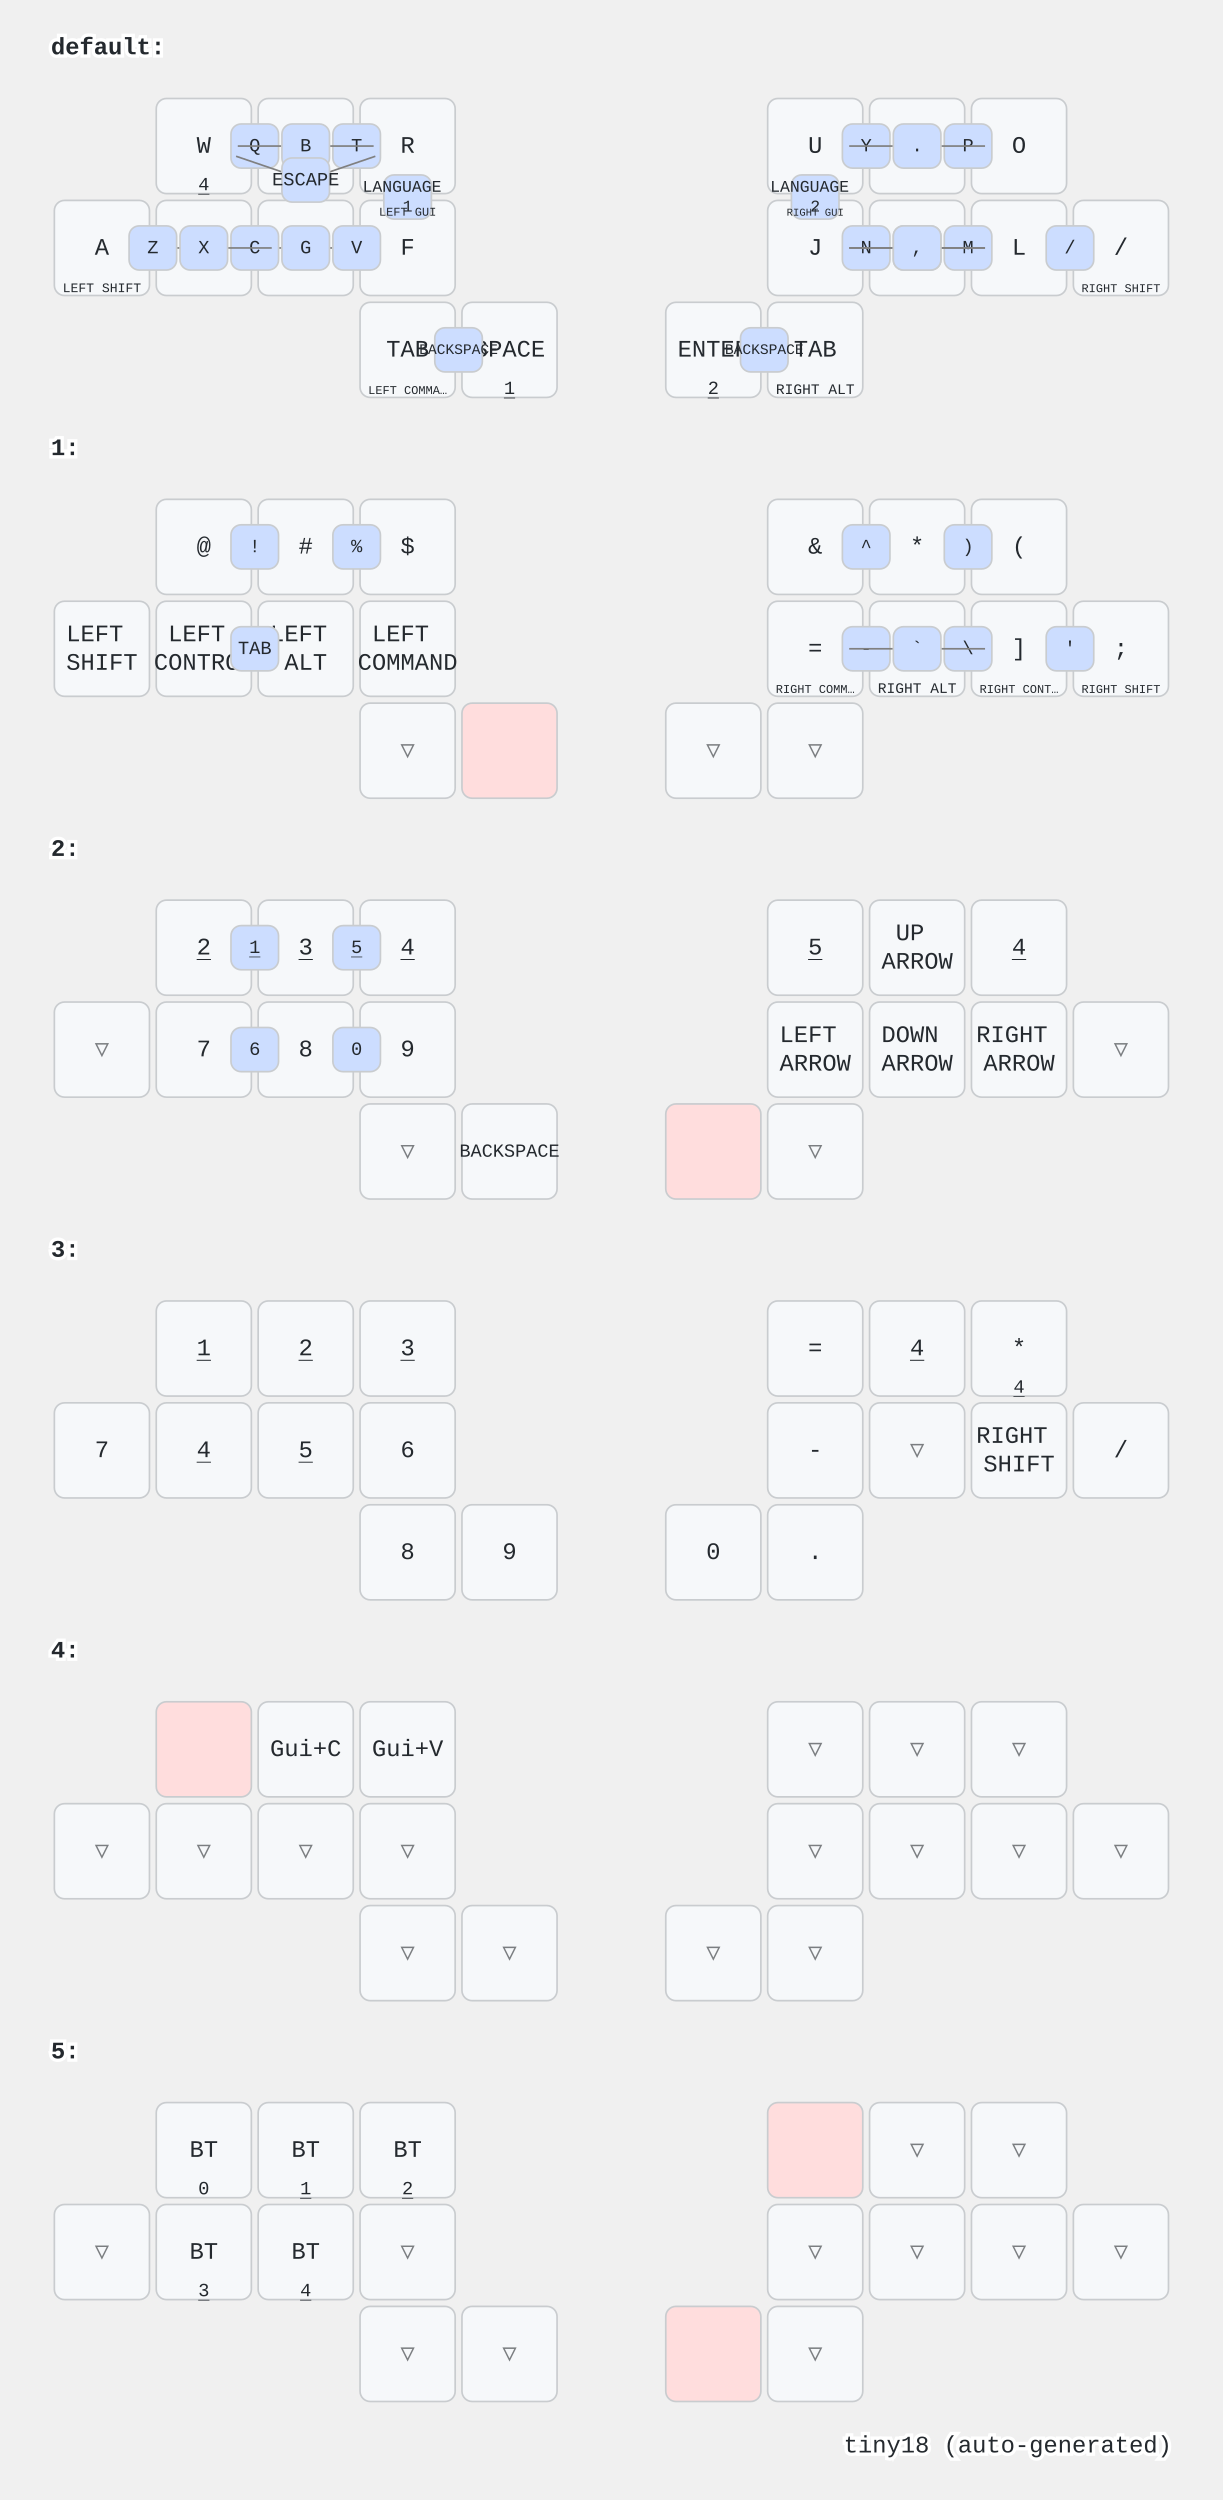
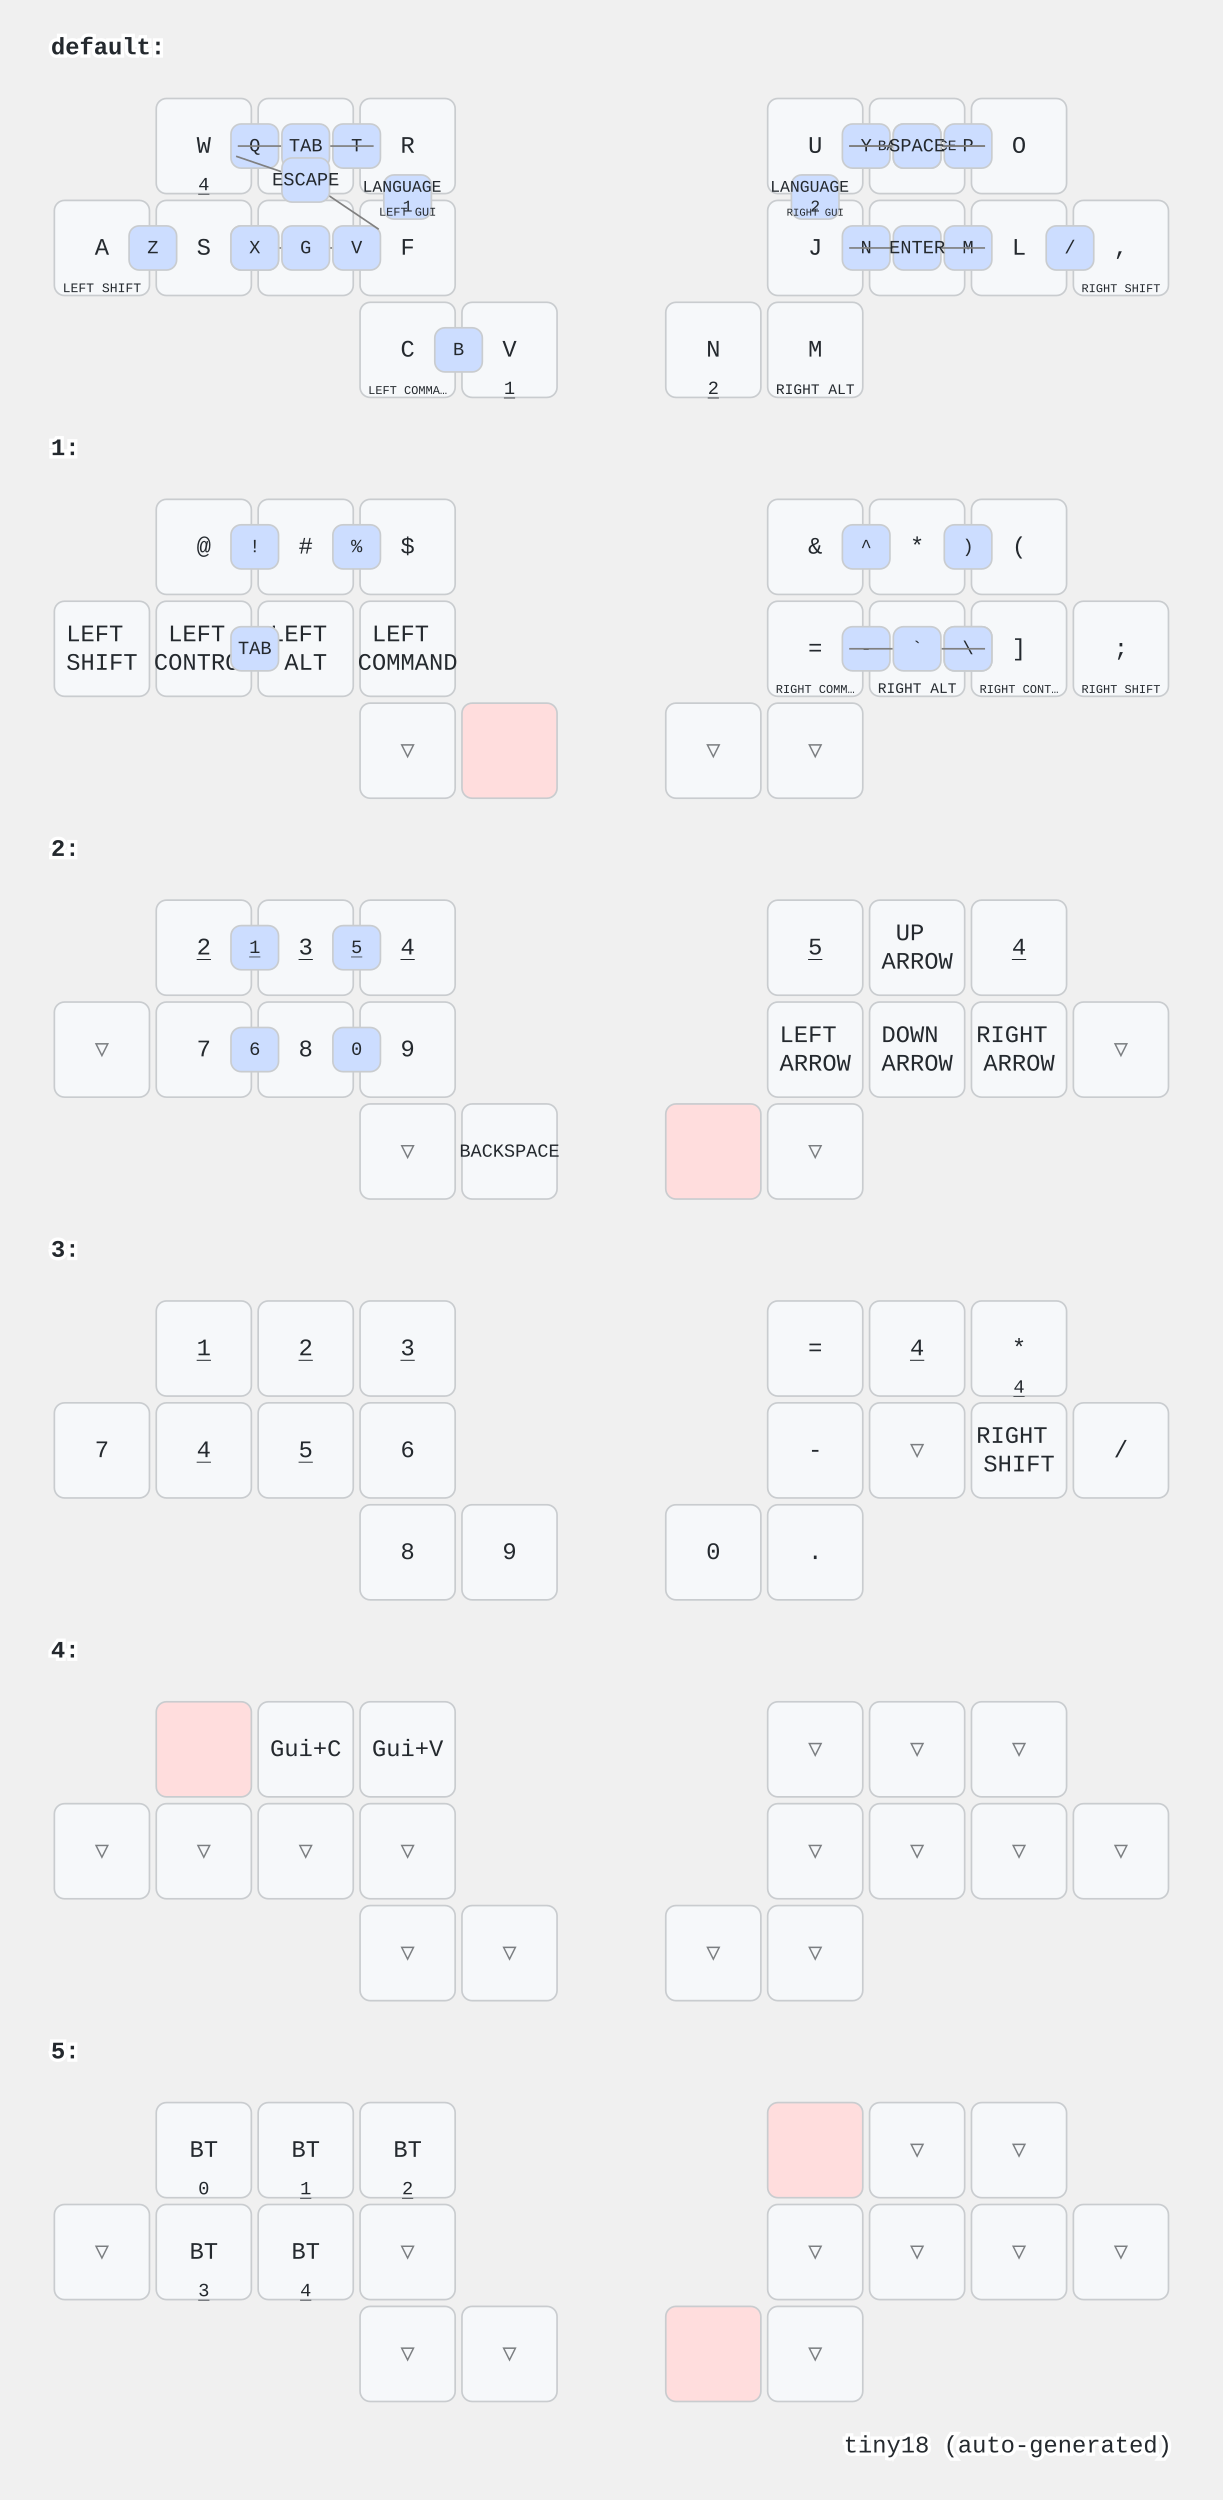
<svg xmlns="http://www.w3.org/2000/svg" width="720" height="1472" viewBox="0 0 720 1472" class="keymap">
  <style>/* inherit to force styles through use tags */
svg path {
    fill: inherit;
}

/* font and background color specifications */
svg.keymap {
    font-family: SFMono-Regular,Consolas,Liberation Mono,Menlo,monospace;
    font-size: 14px;
    font-kerning: normal;
    text-rendering: optimizeLegibility;
    fill: #24292e;
}

/* default key styling */
rect.key {
    fill: #f6f8fa;
}

rect.key, rect.combo {
    stroke: #c9cccf;
    stroke-width: 1;
}

/* default key side styling, only used is draw_key_sides is set */
rect.side {
    filter: brightness(90%);
}

/* color accent for combo boxes */
rect.combo, rect.combo-separate {
    fill: #cdf;
}

/* color accent for held keys */
rect.held, rect.combo.held {
    fill: #fdd;
}

/* color accent for ghost (optional) keys */
rect.ghost, rect.combo.ghost {
    stroke-dasharray: 4, 4;
    stroke-width: 2;
}

text {
    text-anchor: middle;
    dominant-baseline: middle;
}

/* styling for layer labels */
text.label {
    font-weight: bold;
    text-anchor: start;
    stroke: white;
    stroke-width: 4;
    paint-order: stroke;
}

/* styling for optional footer */
text.footer {
    text-anchor: end;
    dominant-baseline: auto;
    stroke: white;
    stroke-width: 4;
    paint-order: stroke;
}

/* styling for combo tap, and key non-tap label text */
text.combo, text.hold, text.shifted, text.left, text.right {
    font-size: 11px;
}

text.hold {
    text-anchor: middle;
    dominant-baseline: auto;
}

text.shifted {
    text-anchor: middle;
    dominant-baseline: hanging;
}

text.left {
    text-anchor: start;
}

text.right {
    text-anchor: end;
}

text.layer-activator {
    text-decoration: underline;
}

/* styling for hold/shifted label text in combo box */
text.combo.hold, text.combo.shifted, text.combo.left, text.combo.right {
    font-size: 8px;
}

/* lighter symbol for transparent keys */
text.trans {
    fill: #7b7e81;
}

/* styling for combo dendrons */
path.combo {
    stroke-width: 1;
    stroke: gray;
    fill: none;
}

/* Start Tabler Icons Cleanup */
/* cannot use height/width with glyphs */
.icon-tabler &gt; path {
    fill: inherit;
    stroke: inherit;
    stroke-width: 2;
}
/* hide tabler's default box */
.icon-tabler &gt; path[stroke="none"][fill="none"] {
    visibility: hidden;
}
/* End Tabler Icons Cleanup */
</style>
  <g transform="translate(30, 0)" class="layer-default">
    <text x="0" y="28" class="label" id="default">default:</text>
    <g transform="translate(0, 56)">
      <g transform="translate(90, 30)" class="key keypos-0">
        <rect rx="6" ry="6" x="-28" y="-28" width="56" height="56" class="key" />
        <text x="0" y="0" class="key tap">W</text>
        <a href="#x_x">
          <text x="0" y="26" class="key hold layer-activator">4</text>
        </a>
      </g>
      <g transform="translate(150, 30)" class="key keypos-1">
        <rect rx="6" ry="6" x="-28" y="-28" width="56" height="56" class="key" />
        <text x="0" y="0" class="key tap">E</text>
      </g>
      <g transform="translate(210, 30)" class="key keypos-2">
        <rect rx="6" ry="6" x="-28" y="-28" width="56" height="56" class="key" />
        <text x="0" y="0" class="key tap">R</text>
      </g>
      <g transform="translate(450, 30)" class="key keypos-3">
        <rect rx="6" ry="6" x="-28" y="-28" width="56" height="56" class="key" />
        <text x="0" y="0" class="key tap">U</text>
      </g>
      <g transform="translate(510, 30)" class="key keypos-4">
        <rect rx="6" ry="6" x="-28" y="-28" width="56" height="56" class="key" />
        <text x="0" y="0" class="key tap">I</text>
      </g>
      <g transform="translate(570, 30)" class="key keypos-5">
        <rect rx="6" ry="6" x="-28" y="-28" width="56" height="56" class="key" />
        <text x="0" y="0" class="key tap">O</text>
      </g>
      <g transform="translate(30, 90)" class="key keypos-6">
        <rect rx="6" ry="6" x="-28" y="-28" width="56" height="56" class="key" />
        <text x="0" y="0" class="key tap">A</text>
        <text x="0" y="26" class="key hold">
          <tspan style="font-size: 70%">LEFT SHIFT</tspan>
        </text>
      </g>
      <g transform="translate(90, 90)" class="key keypos-7">
        <rect rx="6" ry="6" x="-28" y="-28" width="56" height="56" class="key" />
        <text x="0" y="0" class="key tap">S</text>
      </g>
      <g transform="translate(150, 90)" class="key keypos-8">
        <rect rx="6" ry="6" x="-28" y="-28" width="56" height="56" class="key" />
        <text x="0" y="0" class="key tap">D</text>
      </g>
      <g transform="translate(210, 90)" class="key keypos-9">
        <rect rx="6" ry="6" x="-28" y="-28" width="56" height="56" class="key" />
        <text x="0" y="0" class="key tap">F</text>
      </g>
      <g transform="translate(450, 90)" class="key keypos-10">
        <rect rx="6" ry="6" x="-28" y="-28" width="56" height="56" class="key" />
        <text x="0" y="0" class="key tap">J</text>
      </g>
      <g transform="translate(510, 90)" class="key keypos-11">
        <rect rx="6" ry="6" x="-28" y="-28" width="56" height="56" class="key" />
        <text x="0" y="0" class="key tap">K</text>
      </g>
      <g transform="translate(570, 90)" class="key keypos-12">
        <rect rx="6" ry="6" x="-28" y="-28" width="56" height="56" class="key" />
        <text x="0" y="0" class="key tap">L</text>
      </g>
      <g transform="translate(630, 90)" class="key keypos-13">
        <rect rx="6" ry="6" x="-28" y="-28" width="56" height="56" class="key" />
-         <text x="0" y="0" class="key tap">/</text>
+         <text x="0" y="0" class="key tap">,</text>
        <text x="0" y="26" class="key hold">
          <tspan style="font-size: 64%">RIGHT SHIFT</tspan>
        </text>
      </g>
      <g transform="translate(210, 150)" class="key keypos-14">
        <rect rx="6" ry="6" x="-28" y="-28" width="56" height="56" class="key" />
-         <text x="0" y="0" class="key tap">TAB</text>
+         <text x="0" y="0" class="key tap">C</text>
        <text x="0" y="26" class="key hold">
          <tspan style="font-size: 64%">LEFT COMMA…</tspan>
        </text>
      </g>
      <g transform="translate(270, 150)" class="key keypos-15">
        <rect rx="6" ry="6" x="-28" y="-28" width="56" height="56" class="key" />
-         <text x="0" y="0" class="key tap">SPACE</text>
+         <text x="0" y="0" class="key tap">V</text>
        <a href="#x_x">
          <text x="0" y="26" class="key hold layer-activator">1</text>
        </a>
      </g>
      <g transform="translate(390, 150)" class="key keypos-16">
        <rect rx="6" ry="6" x="-28" y="-28" width="56" height="56" class="key" />
-         <text x="0" y="0" class="key tap">ENTER</text>
+         <text x="0" y="0" class="key tap">N</text>
        <a href="#x_x">
          <text x="0" y="26" class="key hold layer-activator">2</text>
        </a>
      </g>
      <g transform="translate(450, 150)" class="key keypos-17">
        <rect rx="6" ry="6" x="-28" y="-28" width="56" height="56" class="key" />
-         <text x="0" y="0" class="key tap">TAB</text>
+         <text x="0" y="0" class="key tap">M</text>
        <text x="0" y="26" class="key hold">
          <tspan style="font-size: 78%">RIGHT ALT</tspan>
        </text>
      </g>
      <g class="combo combopos-0">
        <rect rx="6" ry="6" x="106" y="17" width="28" height="26" class="combo" />
        <text x="120" y="30" class="combo tap">Q</text>
      </g>
      <g class="combo combopos-1">
        <rect rx="6" ry="6" x="166" y="17" width="28" height="26" class="combo" />
        <text x="180" y="30" class="combo tap">T</text>
      </g>
      <g class="combo combopos-2">
        <rect rx="6" ry="6" x="466" y="17" width="28" height="26" class="combo" />
        <text x="480" y="30" class="combo tap">Y</text>
      </g>
      <g class="combo combopos-3">
        <rect rx="6" ry="6" x="526" y="17" width="28" height="26" class="combo" />
        <text x="540" y="30" class="combo tap">P</text>
      </g>
      <g class="combo combopos-4">
        <path d="M150,90 l-40,0" class="combo" />
        <path d="M150,90 l40,0" class="combo" />
        <rect rx="6" ry="6" x="136" y="77" width="28" height="26" class="combo" />
        <text x="150" y="90" class="combo tap">G</text>
      </g>
      <g class="combo combopos-5">
        <rect rx="6" ry="6" x="106" y="77" width="28" height="26" class="combo" />
        <text x="120" y="90" class="combo tap">C</text>
      </g>
      <g class="combo combopos-6">
        <rect rx="6" ry="6" x="166" y="77" width="28" height="26" class="combo" />
        <text x="180" y="90" class="combo tap">V</text>
      </g>
      <g class="combo combopos-7">
        <path d="M150,30 l-40,0" class="combo" />
        <path d="M150,30 l40,0" class="combo" />
        <rect rx="6" ry="6" x="136" y="17" width="28" height="26" class="combo" />
-         <text x="150" y="30" class="combo tap">B</text>
+         <text x="150" y="30" class="combo tap">TAB</text>
      </g>
      <g class="combo combopos-8">
        <rect rx="6" ry="6" x="466" y="77" width="28" height="26" class="combo" />
        <text x="480" y="90" class="combo tap">N</text>
      </g>
      <g class="combo combopos-9">
        <rect rx="6" ry="6" x="526" y="77" width="28" height="26" class="combo" />
        <text x="540" y="90" class="combo tap">M</text>
      </g>
      <g class="combo combopos-10">
        <path d="M510,90 l-40,0" class="combo" />
        <path d="M510,90 l40,0" class="combo" />
        <rect rx="6" ry="6" x="496" y="77" width="28" height="26" class="combo" />
-         <text x="510" y="90" class="combo tap">H</text>
+         <text x="510" y="90" class="combo tap">ENTER</text>
      </g>
      <g class="combo combopos-11">
-         <path d="M90,90 l-40,0" class="combo" />
-         <path d="M90,90 l40,0" class="combo" />
-         <rect rx="6" ry="6" x="76" y="77" width="28" height="26" class="combo" />
-         <text x="90" y="90" class="combo tap">X</text>
+         <rect rx="6" ry="6" x="106" y="77" width="28" height="26" class="combo" />
+         <text x="120" y="90" class="combo tap">X</text>
      </g>
      <g class="combo combopos-12">
        <rect rx="6" ry="6" x="46" y="77" width="28" height="26" class="combo" />
        <text x="60" y="90" class="combo tap">Z</text>
      </g>
      <g class="combo combopos-13">
        <rect rx="6" ry="6" x="196" y="47" width="28" height="26" class="combo" />
        <text x="210" y="60" class="combo tap">
          <tspan x="210" dy="-0.6em" style="font-size: 88%">LANGUAGE</tspan>
          <tspan x="210" dy="1.2em" style="font-size: 88%">1</tspan>
        </text>
        <text x="210" y="71" class="combo hold">
          <tspan style="font-size: 88%">LEFT GUI</tspan>
        </text>
      </g>
      <g class="combo combopos-14">
        <rect rx="6" ry="6" x="226" y="137" width="28" height="26" class="combo" />
-         <text x="240" y="150" class="combo tap">
-           <tspan style="font-size: 78%">BACKSPACE</tspan>
-         </text>
+         <text x="240" y="150" class="combo tap">B</text>
      </g>
      <g class="combo combopos-15">
-         <rect rx="6" ry="6" x="406" y="137" width="28" height="26" class="combo" />
-         <text x="420" y="150" class="combo tap">
+         <path d="M510,30 l-40,0" class="combo" />
+         <path d="M510,30 l40,0" class="combo" />
+         <rect rx="6" ry="6" x="496" y="17" width="28" height="26" class="combo" />
+         <text x="510" y="30" class="combo tap">
          <tspan style="font-size: 78%">BACKSPACE</tspan>
        </text>
      </g>
      <g class="combo combopos-16">
        <rect rx="6" ry="6" x="436" y="47" width="28" height="26" class="combo" />
        <text x="450" y="60" class="combo tap">
          <tspan x="450" dy="-0.6em" style="font-size: 88%">LANGUAGE</tspan>
          <tspan x="450" dy="1.2em" style="font-size: 88%">2</tspan>
        </text>
        <text x="450" y="71" class="combo hold">
          <tspan style="font-size: 78%">RIGHT GUI</tspan>
        </text>
      </g>
      <g class="combo combopos-17">
        <path d="M150,50 l-41,-14" class="combo" />
-         <path d="M150,50 l41,-14" class="combo" />
+         <path d="M150,50 l43,29" class="combo" />
        <rect rx="6" ry="6" x="136" y="37" width="28" height="26" class="combo" />
        <text x="150" y="50" class="combo tap">ESCAPE</text>
      </g>
      <g class="combo combopos-18">
-         <path d="M510,90 l-40,0" class="combo" />
-         <path d="M510,90 l40,0" class="combo" />
-         <rect rx="6" ry="6" x="496" y="77" width="28" height="26" class="combo" />
-         <text x="510" y="90" class="combo tap">,</text>
-       </g>
-       <g class="combo combopos-19">
        <path d="M510,30 l-40,0" class="combo" />
        <path d="M510,30 l40,0" class="combo" />
        <rect rx="6" ry="6" x="496" y="17" width="28" height="26" class="combo" />
-         <text x="510" y="30" class="combo tap">.</text>
-       </g>
-       <g class="combo combopos-20">
+         <text x="510" y="30" class="combo tap">SPACE</text>
+       </g>
+       <g class="combo combopos-19">
        <rect rx="6" ry="6" x="586" y="77" width="28" height="26" class="combo" />
        <text x="600" y="90" class="combo tap">/</text>
      </g>
    </g>
  </g>
  <g transform="translate(30, 236)" class="layer-1">
    <text x="0" y="28" class="label" id="x_x">1:</text>
    <g transform="translate(0, 56)">
      <g transform="translate(90, 30)" class="key keypos-0">
        <rect rx="6" ry="6" x="-28" y="-28" width="56" height="56" class="key" />
        <text x="0" y="0" class="key tap">@</text>
      </g>
      <g transform="translate(150, 30)" class="key keypos-1">
        <rect rx="6" ry="6" x="-28" y="-28" width="56" height="56" class="key" />
        <text x="0" y="0" class="key tap">#</text>
      </g>
      <g transform="translate(210, 30)" class="key keypos-2">
        <rect rx="6" ry="6" x="-28" y="-28" width="56" height="56" class="key" />
        <text x="0" y="0" class="key tap">$</text>
      </g>
      <g transform="translate(450, 30)" class="key keypos-3">
        <rect rx="6" ry="6" x="-28" y="-28" width="56" height="56" class="key" />
        <text x="0" y="0" class="key tap">&amp;</text>
      </g>
      <g transform="translate(510, 30)" class="key keypos-4">
        <rect rx="6" ry="6" x="-28" y="-28" width="56" height="56" class="key" />
        <text x="0" y="0" class="key tap">*</text>
      </g>
      <g transform="translate(570, 30)" class="key keypos-5">
        <rect rx="6" ry="6" x="-28" y="-28" width="56" height="56" class="key" />
        <text x="0" y="0" class="key tap">(</text>
      </g>
      <g transform="translate(30, 90)" class="key keypos-6">
        <rect rx="6" ry="6" x="-28" y="-28" width="56" height="56" class="key" />
        <text x="0" y="0" class="key tap">
          <tspan x="0" dy="-0.6em">LEFT</tspan>
          <tspan x="0" dy="1.2em">SHIFT</tspan>
        </text>
      </g>
      <g transform="translate(90, 90)" class="key keypos-7">
        <rect rx="6" ry="6" x="-28" y="-28" width="56" height="56" class="key" />
        <text x="0" y="0" class="key tap">
          <tspan x="0" dy="-0.6em">LEFT</tspan>
          <tspan x="0" dy="1.2em">CONTROL</tspan>
        </text>
      </g>
      <g transform="translate(150, 90)" class="key keypos-8">
        <rect rx="6" ry="6" x="-28" y="-28" width="56" height="56" class="key" />
        <text x="0" y="0" class="key tap">
          <tspan x="0" dy="-0.6em">LEFT</tspan>
          <tspan x="0" dy="1.2em">ALT</tspan>
        </text>
      </g>
      <g transform="translate(210, 90)" class="key keypos-9">
        <rect rx="6" ry="6" x="-28" y="-28" width="56" height="56" class="key" />
        <text x="0" y="0" class="key tap">
          <tspan x="0" dy="-0.6em">LEFT</tspan>
          <tspan x="0" dy="1.2em">COMMAND</tspan>
        </text>
      </g>
      <g transform="translate(450, 90)" class="key keypos-10">
        <rect rx="6" ry="6" x="-28" y="-28" width="56" height="56" class="key" />
        <text x="0" y="0" class="key tap">=</text>
        <text x="0" y="26" class="key hold">
          <tspan style="font-size: 64%">RIGHT COMM…</tspan>
        </text>
      </g>
      <g transform="translate(510, 90)" class="key keypos-11">
        <rect rx="6" ry="6" x="-28" y="-28" width="56" height="56" class="key" />
        <text x="0" y="0" class="key tap">[</text>
        <text x="0" y="26" class="key hold">
          <tspan style="font-size: 78%">RIGHT ALT</tspan>
        </text>
      </g>
      <g transform="translate(570, 90)" class="key keypos-12">
        <rect rx="6" ry="6" x="-28" y="-28" width="56" height="56" class="key" />
        <text x="0" y="0" class="key tap">]</text>
        <text x="0" y="26" class="key hold">
          <tspan style="font-size: 64%">RIGHT CONT…</tspan>
        </text>
      </g>
      <g transform="translate(630, 90)" class="key keypos-13">
        <rect rx="6" ry="6" x="-28" y="-28" width="56" height="56" class="key" />
        <text x="0" y="0" class="key tap">;</text>
        <text x="0" y="26" class="key hold">
          <tspan style="font-size: 64%">RIGHT SHIFT</tspan>
        </text>
      </g>
      <g transform="translate(210, 150)" class="key trans keypos-14">
        <rect rx="6" ry="6" x="-28" y="-28" width="56" height="56" class="key trans" />
        <text x="0" y="0" class="key trans tap">▽</text>
      </g>
      <g transform="translate(270, 150)" class="key held keypos-15">
        <rect rx="6" ry="6" x="-28" y="-28" width="56" height="56" class="key held" />
      </g>
      <g transform="translate(390, 150)" class="key trans keypos-16">
        <rect rx="6" ry="6" x="-28" y="-28" width="56" height="56" class="key trans" />
        <text x="0" y="0" class="key trans tap">▽</text>
      </g>
      <g transform="translate(450, 150)" class="key trans keypos-17">
        <rect rx="6" ry="6" x="-28" y="-28" width="56" height="56" class="key trans" />
        <text x="0" y="0" class="key trans tap">▽</text>
      </g>
      <g class="combo combopos-0">
-         <rect rx="6" ry="6" x="586" y="77" width="28" height="26" class="combo" />
-         <text x="600" y="90" class="combo tap">'</text>
+         <rect rx="6" ry="6" x="526" y="77" width="28" height="26" class="combo" />
+         <text x="540" y="90" class="combo tap">'</text>
      </g>
      <g class="combo combopos-1">
        <rect rx="6" ry="6" x="106" y="17" width="28" height="26" class="combo" />
        <text x="120" y="30" class="combo tap">!</text>
      </g>
      <g class="combo combopos-2">
        <rect rx="6" ry="6" x="166" y="17" width="28" height="26" class="combo" />
        <text x="180" y="30" class="combo tap">%</text>
      </g>
      <g class="combo combopos-3">
        <rect rx="6" ry="6" x="466" y="17" width="28" height="26" class="combo" />
        <text x="480" y="30" class="combo tap">^</text>
      </g>
      <g class="combo combopos-4">
        <rect rx="6" ry="6" x="526" y="17" width="28" height="26" class="combo" />
        <text x="540" y="30" class="combo tap">)</text>
      </g>
      <g class="combo combopos-5">
        <rect rx="6" ry="6" x="106" y="77" width="28" height="26" class="combo" />
        <text x="120" y="90" class="combo tap">TAB</text>
      </g>
      <g class="combo combopos-6">
        <rect rx="6" ry="6" x="466" y="77" width="28" height="26" class="combo" />
        <text x="480" y="90" class="combo tap">-</text>
      </g>
      <g class="combo combopos-7">
        <rect rx="6" ry="6" x="526" y="77" width="28" height="26" class="combo" />
        <text x="540" y="90" class="combo tap">\</text>
      </g>
      <g class="combo combopos-8">
        <path d="M510,90 l-40,0" class="combo" />
        <path d="M510,90 l40,0" class="combo" />
        <rect rx="6" ry="6" x="496" y="77" width="28" height="26" class="combo" />
        <text x="510" y="90" class="combo tap">`</text>
      </g>
    </g>
  </g>
  <g transform="translate(30, 472)" class="layer-2">
    <text x="0" y="28" class="label" id="x_x">2:</text>
    <g transform="translate(0, 56)">
      <g transform="translate(90, 30)" class="key keypos-0">
        <rect rx="6" ry="6" x="-28" y="-28" width="56" height="56" class="key" />
        <a href="#x_x">
          <text x="0" y="0" class="key tap layer-activator">2</text>
        </a>
      </g>
      <g transform="translate(150, 30)" class="key keypos-1">
        <rect rx="6" ry="6" x="-28" y="-28" width="56" height="56" class="key" />
        <a href="#x_x">
          <text x="0" y="0" class="key tap layer-activator">3</text>
        </a>
      </g>
      <g transform="translate(210, 30)" class="key keypos-2">
        <rect rx="6" ry="6" x="-28" y="-28" width="56" height="56" class="key" />
        <a href="#x_x">
          <text x="0" y="0" class="key tap layer-activator">4</text>
        </a>
      </g>
      <g transform="translate(450, 30)" class="key keypos-3">
        <rect rx="6" ry="6" x="-28" y="-28" width="56" height="56" class="key" />
        <a href="#x_x">
          <text x="0" y="0" class="key tap layer-activator">5</text>
        </a>
      </g>
      <g transform="translate(510, 30)" class="key keypos-4">
        <rect rx="6" ry="6" x="-28" y="-28" width="56" height="56" class="key" />
        <text x="0" y="0" class="key tap">
          <tspan x="0" dy="-0.6em">UP</tspan>
          <tspan x="0" dy="1.2em">ARROW</tspan>
        </text>
      </g>
      <g transform="translate(570, 30)" class="key keypos-5">
        <rect rx="6" ry="6" x="-28" y="-28" width="56" height="56" class="key" />
        <a href="#x_x">
          <text x="0" y="0" class="key tap layer-activator">4</text>
        </a>
      </g>
      <g transform="translate(30, 90)" class="key trans keypos-6">
        <rect rx="6" ry="6" x="-28" y="-28" width="56" height="56" class="key trans" />
        <text x="0" y="0" class="key trans tap">▽</text>
      </g>
      <g transform="translate(90, 90)" class="key keypos-7">
        <rect rx="6" ry="6" x="-28" y="-28" width="56" height="56" class="key" />
        <text x="0" y="0" class="key tap">7</text>
      </g>
      <g transform="translate(150, 90)" class="key keypos-8">
        <rect rx="6" ry="6" x="-28" y="-28" width="56" height="56" class="key" />
        <text x="0" y="0" class="key tap">8</text>
      </g>
      <g transform="translate(210, 90)" class="key keypos-9">
        <rect rx="6" ry="6" x="-28" y="-28" width="56" height="56" class="key" />
        <text x="0" y="0" class="key tap">9</text>
      </g>
      <g transform="translate(450, 90)" class="key keypos-10">
        <rect rx="6" ry="6" x="-28" y="-28" width="56" height="56" class="key" />
        <text x="0" y="0" class="key tap">
          <tspan x="0" dy="-0.6em">LEFT</tspan>
          <tspan x="0" dy="1.2em">ARROW</tspan>
        </text>
      </g>
      <g transform="translate(510, 90)" class="key keypos-11">
        <rect rx="6" ry="6" x="-28" y="-28" width="56" height="56" class="key" />
        <text x="0" y="0" class="key tap">
          <tspan x="0" dy="-0.6em">DOWN</tspan>
          <tspan x="0" dy="1.2em">ARROW</tspan>
        </text>
      </g>
      <g transform="translate(570, 90)" class="key keypos-12">
        <rect rx="6" ry="6" x="-28" y="-28" width="56" height="56" class="key" />
        <text x="0" y="0" class="key tap">
          <tspan x="0" dy="-0.6em">RIGHT</tspan>
          <tspan x="0" dy="1.2em">ARROW</tspan>
        </text>
      </g>
      <g transform="translate(630, 90)" class="key trans keypos-13">
        <rect rx="6" ry="6" x="-28" y="-28" width="56" height="56" class="key trans" />
        <text x="0" y="0" class="key trans tap">▽</text>
      </g>
      <g transform="translate(210, 150)" class="key trans keypos-14">
        <rect rx="6" ry="6" x="-28" y="-28" width="56" height="56" class="key trans" />
        <text x="0" y="0" class="key trans tap">▽</text>
      </g>
      <g transform="translate(270, 150)" class="key keypos-15">
        <rect rx="6" ry="6" x="-28" y="-28" width="56" height="56" class="key" />
        <text x="0" y="0" class="key tap">
          <tspan style="font-size: 78%">BACKSPACE</tspan>
        </text>
      </g>
      <g transform="translate(390, 150)" class="key held keypos-16">
        <rect rx="6" ry="6" x="-28" y="-28" width="56" height="56" class="key held" />
      </g>
      <g transform="translate(450, 150)" class="key trans keypos-17">
        <rect rx="6" ry="6" x="-28" y="-28" width="56" height="56" class="key trans" />
        <text x="0" y="0" class="key trans tap">▽</text>
      </g>
      <g class="combo combopos-0">
        <rect rx="6" ry="6" x="106" y="17" width="28" height="26" class="combo" />
        <a href="#x_x">
          <text x="120" y="30" class="combo tap layer-activator">1</text>
        </a>
      </g>
      <g class="combo combopos-1">
        <rect rx="6" ry="6" x="166" y="17" width="28" height="26" class="combo" />
        <a href="#x_x">
          <text x="180" y="30" class="combo tap layer-activator">5</text>
        </a>
      </g>
      <g class="combo combopos-2">
        <rect rx="6" ry="6" x="106" y="77" width="28" height="26" class="combo" />
        <text x="120" y="90" class="combo tap">6</text>
      </g>
      <g class="combo combopos-3">
        <rect rx="6" ry="6" x="166" y="77" width="28" height="26" class="combo" />
        <text x="180" y="90" class="combo tap">0</text>
      </g>
    </g>
  </g>
  <g transform="translate(30, 708)" class="layer-3">
    <text x="0" y="28" class="label" id="x_x">3:</text>
    <g transform="translate(0, 56)">
      <g transform="translate(90, 30)" class="key keypos-0">
        <rect rx="6" ry="6" x="-28" y="-28" width="56" height="56" class="key" />
        <a href="#x_x">
          <text x="0" y="0" class="key tap layer-activator">1</text>
        </a>
      </g>
      <g transform="translate(150, 30)" class="key keypos-1">
        <rect rx="6" ry="6" x="-28" y="-28" width="56" height="56" class="key" />
        <a href="#x_x">
          <text x="0" y="0" class="key tap layer-activator">2</text>
        </a>
      </g>
      <g transform="translate(210, 30)" class="key keypos-2">
        <rect rx="6" ry="6" x="-28" y="-28" width="56" height="56" class="key" />
        <a href="#x_x">
          <text x="0" y="0" class="key tap layer-activator">3</text>
        </a>
      </g>
      <g transform="translate(450, 30)" class="key keypos-3">
        <rect rx="6" ry="6" x="-28" y="-28" width="56" height="56" class="key" />
        <text x="0" y="0" class="key tap">=</text>
      </g>
      <g transform="translate(510, 30)" class="key keypos-4">
        <rect rx="6" ry="6" x="-28" y="-28" width="56" height="56" class="key" />
        <a href="#x_x">
          <text x="0" y="0" class="key tap layer-activator">4</text>
        </a>
      </g>
      <g transform="translate(570, 30)" class="key keypos-5">
        <rect rx="6" ry="6" x="-28" y="-28" width="56" height="56" class="key" />
        <text x="0" y="0" class="key tap">*</text>
        <a href="#x_x">
          <text x="0" y="26" class="key hold layer-activator">4</text>
        </a>
      </g>
      <g transform="translate(30, 90)" class="key keypos-6">
        <rect rx="6" ry="6" x="-28" y="-28" width="56" height="56" class="key" />
        <text x="0" y="0" class="key tap">7</text>
      </g>
      <g transform="translate(90, 90)" class="key keypos-7">
        <rect rx="6" ry="6" x="-28" y="-28" width="56" height="56" class="key" />
        <a href="#x_x">
          <text x="0" y="0" class="key tap layer-activator">4</text>
        </a>
      </g>
      <g transform="translate(150, 90)" class="key keypos-8">
        <rect rx="6" ry="6" x="-28" y="-28" width="56" height="56" class="key" />
        <a href="#x_x">
          <text x="0" y="0" class="key tap layer-activator">5</text>
        </a>
      </g>
      <g transform="translate(210, 90)" class="key keypos-9">
        <rect rx="6" ry="6" x="-28" y="-28" width="56" height="56" class="key" />
        <text x="0" y="0" class="key tap">6</text>
      </g>
      <g transform="translate(450, 90)" class="key keypos-10">
        <rect rx="6" ry="6" x="-28" y="-28" width="56" height="56" class="key" />
        <text x="0" y="0" class="key tap">-</text>
      </g>
      <g transform="translate(510, 90)" class="key trans keypos-11">
        <rect rx="6" ry="6" x="-28" y="-28" width="56" height="56" class="key trans" />
        <text x="0" y="0" class="key trans tap">▽</text>
      </g>
      <g transform="translate(570, 90)" class="key keypos-12">
        <rect rx="6" ry="6" x="-28" y="-28" width="56" height="56" class="key" />
        <text x="0" y="0" class="key tap">
          <tspan x="0" dy="-0.6em">RIGHT</tspan>
          <tspan x="0" dy="1.2em">SHIFT</tspan>
        </text>
      </g>
      <g transform="translate(630, 90)" class="key keypos-13">
        <rect rx="6" ry="6" x="-28" y="-28" width="56" height="56" class="key" />
        <text x="0" y="0" class="key tap">/</text>
      </g>
      <g transform="translate(210, 150)" class="key keypos-14">
        <rect rx="6" ry="6" x="-28" y="-28" width="56" height="56" class="key" />
        <text x="0" y="0" class="key tap">8</text>
      </g>
      <g transform="translate(270, 150)" class="key keypos-15">
        <rect rx="6" ry="6" x="-28" y="-28" width="56" height="56" class="key" />
        <text x="0" y="0" class="key tap">9</text>
      </g>
      <g transform="translate(390, 150)" class="key keypos-16">
        <rect rx="6" ry="6" x="-28" y="-28" width="56" height="56" class="key" />
        <text x="0" y="0" class="key tap">0</text>
      </g>
      <g transform="translate(450, 150)" class="key keypos-17">
        <rect rx="6" ry="6" x="-28" y="-28" width="56" height="56" class="key" />
        <text x="0" y="0" class="key tap">.</text>
      </g>
    </g>
  </g>
  <g transform="translate(30, 944)" class="layer-4">
    <text x="0" y="28" class="label" id="x_x">4:</text>
    <g transform="translate(0, 56)">
      <g transform="translate(90, 30)" class="key held keypos-0">
        <rect rx="6" ry="6" x="-28" y="-28" width="56" height="56" class="key held" />
      </g>
      <g transform="translate(150, 30)" class="key keypos-1">
        <rect rx="6" ry="6" x="-28" y="-28" width="56" height="56" class="key" />
        <text x="0" y="0" class="key tap">Gui+C</text>
      </g>
      <g transform="translate(210, 30)" class="key keypos-2">
        <rect rx="6" ry="6" x="-28" y="-28" width="56" height="56" class="key" />
        <text x="0" y="0" class="key tap">Gui+V</text>
      </g>
      <g transform="translate(450, 30)" class="key trans keypos-3">
        <rect rx="6" ry="6" x="-28" y="-28" width="56" height="56" class="key trans" />
        <text x="0" y="0" class="key trans tap">▽</text>
      </g>
      <g transform="translate(510, 30)" class="key trans keypos-4">
        <rect rx="6" ry="6" x="-28" y="-28" width="56" height="56" class="key trans" />
        <text x="0" y="0" class="key trans tap">▽</text>
      </g>
      <g transform="translate(570, 30)" class="key trans keypos-5">
        <rect rx="6" ry="6" x="-28" y="-28" width="56" height="56" class="key trans" />
        <text x="0" y="0" class="key trans tap">▽</text>
      </g>
      <g transform="translate(30, 90)" class="key trans keypos-6">
        <rect rx="6" ry="6" x="-28" y="-28" width="56" height="56" class="key trans" />
        <text x="0" y="0" class="key trans tap">▽</text>
      </g>
      <g transform="translate(90, 90)" class="key trans keypos-7">
        <rect rx="6" ry="6" x="-28" y="-28" width="56" height="56" class="key trans" />
        <text x="0" y="0" class="key trans tap">▽</text>
      </g>
      <g transform="translate(150, 90)" class="key trans keypos-8">
        <rect rx="6" ry="6" x="-28" y="-28" width="56" height="56" class="key trans" />
        <text x="0" y="0" class="key trans tap">▽</text>
      </g>
      <g transform="translate(210, 90)" class="key trans keypos-9">
        <rect rx="6" ry="6" x="-28" y="-28" width="56" height="56" class="key trans" />
        <text x="0" y="0" class="key trans tap">▽</text>
      </g>
      <g transform="translate(450, 90)" class="key trans keypos-10">
        <rect rx="6" ry="6" x="-28" y="-28" width="56" height="56" class="key trans" />
        <text x="0" y="0" class="key trans tap">▽</text>
      </g>
      <g transform="translate(510, 90)" class="key trans keypos-11">
        <rect rx="6" ry="6" x="-28" y="-28" width="56" height="56" class="key trans" />
        <text x="0" y="0" class="key trans tap">▽</text>
      </g>
      <g transform="translate(570, 90)" class="key trans keypos-12">
        <rect rx="6" ry="6" x="-28" y="-28" width="56" height="56" class="key trans" />
        <text x="0" y="0" class="key trans tap">▽</text>
      </g>
      <g transform="translate(630, 90)" class="key trans keypos-13">
        <rect rx="6" ry="6" x="-28" y="-28" width="56" height="56" class="key trans" />
        <text x="0" y="0" class="key trans tap">▽</text>
      </g>
      <g transform="translate(210, 150)" class="key trans keypos-14">
        <rect rx="6" ry="6" x="-28" y="-28" width="56" height="56" class="key trans" />
        <text x="0" y="0" class="key trans tap">▽</text>
      </g>
      <g transform="translate(270, 150)" class="key trans keypos-15">
        <rect rx="6" ry="6" x="-28" y="-28" width="56" height="56" class="key trans" />
        <text x="0" y="0" class="key trans tap">▽</text>
      </g>
      <g transform="translate(390, 150)" class="key trans keypos-16">
        <rect rx="6" ry="6" x="-28" y="-28" width="56" height="56" class="key trans" />
        <text x="0" y="0" class="key trans tap">▽</text>
      </g>
      <g transform="translate(450, 150)" class="key trans keypos-17">
        <rect rx="6" ry="6" x="-28" y="-28" width="56" height="56" class="key trans" />
        <text x="0" y="0" class="key trans tap">▽</text>
      </g>
    </g>
  </g>
  <g transform="translate(30, 1180)" class="layer-5">
    <text x="0" y="28" class="label" id="x_x">5:</text>
    <g transform="translate(0, 56)">
      <g transform="translate(90, 30)" class="key keypos-0">
        <rect rx="6" ry="6" x="-28" y="-28" width="56" height="56" class="key" />
        <text x="0" y="0" class="key tap">BT</text>
        <text x="0" y="26" class="key hold">0</text>
      </g>
      <g transform="translate(150, 30)" class="key keypos-1">
        <rect rx="6" ry="6" x="-28" y="-28" width="56" height="56" class="key" />
        <text x="0" y="0" class="key tap">BT</text>
        <a href="#x_x">
          <text x="0" y="26" class="key hold layer-activator">1</text>
        </a>
      </g>
      <g transform="translate(210, 30)" class="key keypos-2">
        <rect rx="6" ry="6" x="-28" y="-28" width="56" height="56" class="key" />
        <text x="0" y="0" class="key tap">BT</text>
        <a href="#x_x">
          <text x="0" y="26" class="key hold layer-activator">2</text>
        </a>
      </g>
      <g transform="translate(450, 30)" class="key held keypos-3">
        <rect rx="6" ry="6" x="-28" y="-28" width="56" height="56" class="key held" />
      </g>
      <g transform="translate(510, 30)" class="key trans keypos-4">
        <rect rx="6" ry="6" x="-28" y="-28" width="56" height="56" class="key trans" />
        <text x="0" y="0" class="key trans tap">▽</text>
      </g>
      <g transform="translate(570, 30)" class="key trans keypos-5">
        <rect rx="6" ry="6" x="-28" y="-28" width="56" height="56" class="key trans" />
        <text x="0" y="0" class="key trans tap">▽</text>
      </g>
      <g transform="translate(30, 90)" class="key trans keypos-6">
        <rect rx="6" ry="6" x="-28" y="-28" width="56" height="56" class="key trans" />
        <text x="0" y="0" class="key trans tap">▽</text>
      </g>
      <g transform="translate(90, 90)" class="key keypos-7">
        <rect rx="6" ry="6" x="-28" y="-28" width="56" height="56" class="key" />
        <text x="0" y="0" class="key tap">BT</text>
        <a href="#x_x">
          <text x="0" y="26" class="key hold layer-activator">3</text>
        </a>
      </g>
      <g transform="translate(150, 90)" class="key keypos-8">
        <rect rx="6" ry="6" x="-28" y="-28" width="56" height="56" class="key" />
        <text x="0" y="0" class="key tap">BT</text>
        <a href="#x_x">
          <text x="0" y="26" class="key hold layer-activator">4</text>
        </a>
      </g>
      <g transform="translate(210, 90)" class="key trans keypos-9">
        <rect rx="6" ry="6" x="-28" y="-28" width="56" height="56" class="key trans" />
        <text x="0" y="0" class="key trans tap">▽</text>
      </g>
      <g transform="translate(450, 90)" class="key trans keypos-10">
        <rect rx="6" ry="6" x="-28" y="-28" width="56" height="56" class="key trans" />
        <text x="0" y="0" class="key trans tap">▽</text>
      </g>
      <g transform="translate(510, 90)" class="key trans keypos-11">
        <rect rx="6" ry="6" x="-28" y="-28" width="56" height="56" class="key trans" />
        <text x="0" y="0" class="key trans tap">▽</text>
      </g>
      <g transform="translate(570, 90)" class="key trans keypos-12">
        <rect rx="6" ry="6" x="-28" y="-28" width="56" height="56" class="key trans" />
        <text x="0" y="0" class="key trans tap">▽</text>
      </g>
      <g transform="translate(630, 90)" class="key trans keypos-13">
        <rect rx="6" ry="6" x="-28" y="-28" width="56" height="56" class="key trans" />
        <text x="0" y="0" class="key trans tap">▽</text>
      </g>
      <g transform="translate(210, 150)" class="key trans keypos-14">
        <rect rx="6" ry="6" x="-28" y="-28" width="56" height="56" class="key trans" />
        <text x="0" y="0" class="key trans tap">▽</text>
      </g>
      <g transform="translate(270, 150)" class="key trans keypos-15">
        <rect rx="6" ry="6" x="-28" y="-28" width="56" height="56" class="key trans" />
        <text x="0" y="0" class="key trans tap">▽</text>
      </g>
      <g transform="translate(390, 150)" class="key held keypos-16">
        <rect rx="6" ry="6" x="-28" y="-28" width="56" height="56" class="key held" />
      </g>
      <g transform="translate(450, 150)" class="key trans keypos-17">
        <rect rx="6" ry="6" x="-28" y="-28" width="56" height="56" class="key trans" />
        <text x="0" y="0" class="key trans tap">▽</text>
      </g>
    </g>
  </g>
  <text x="690.0" y="1444.0" class="footer">tiny18 (auto-generated)</text>
</svg>
